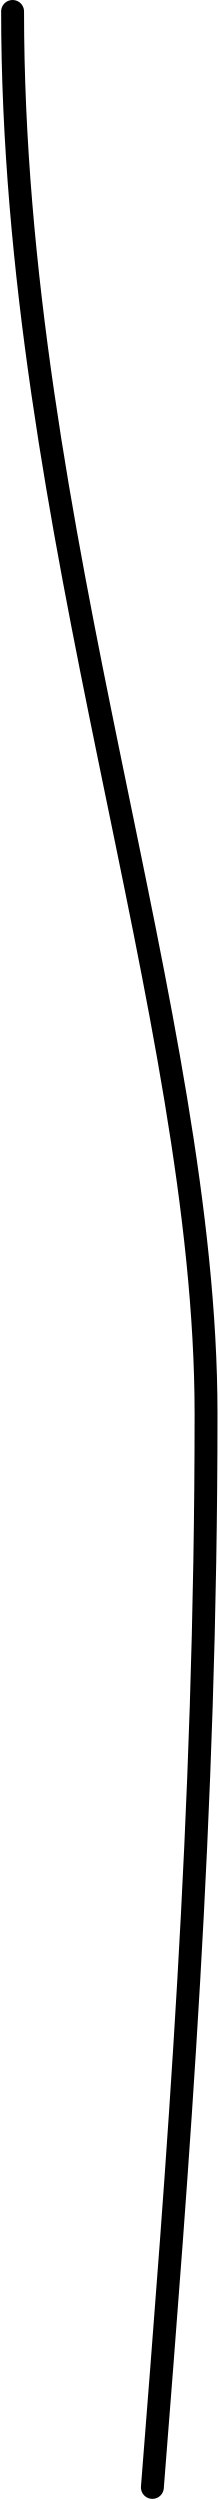
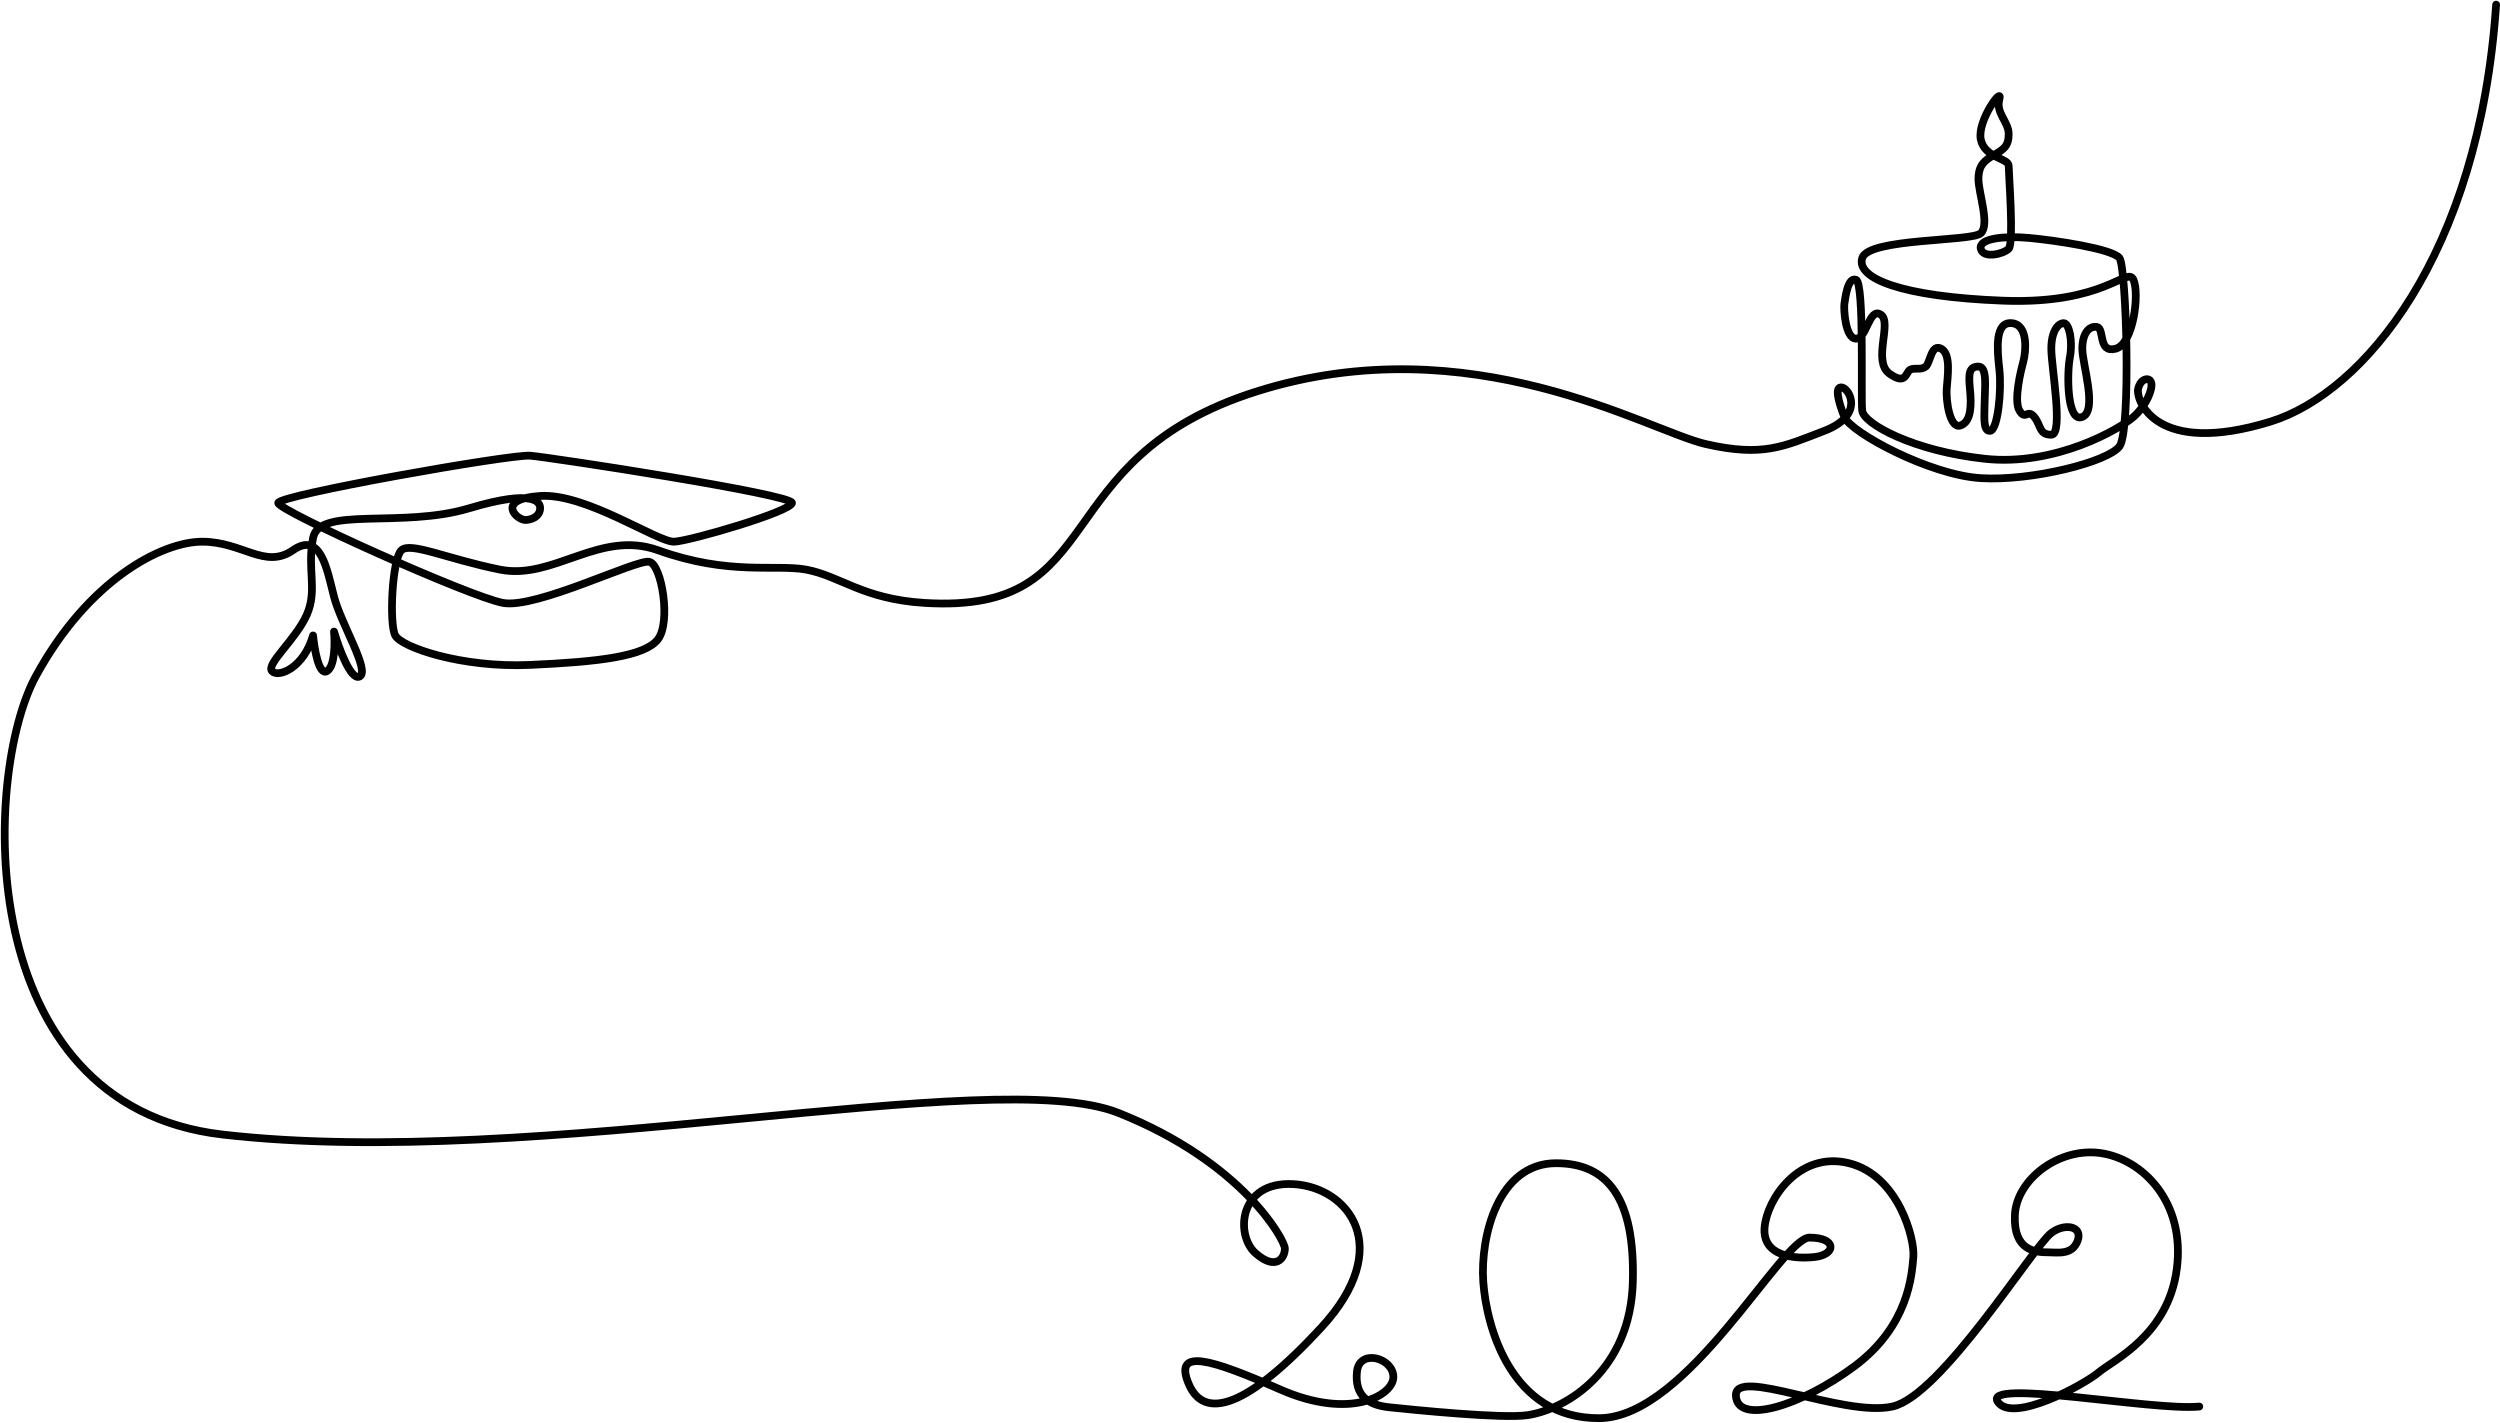
- <svg xmlns="http://www.w3.org/2000/svg" width="95" height="1092" viewBox="0 0 95 1092" fill="none">
-   <path id="Vector 93" d="M5.5 5C5.5 231.5 90 443.5 90 617.5C90 794.364 77.6 945.577 66.557 1086.5" stroke="black" stroke-width="10" stroke-linecap="round" stroke-linejoin="round" />
+ <svg xmlns="http://www.w3.org/2000/svg" width="1613" height="918" viewBox="0 0 1613 918" fill="none">
+   <path id="íë¡í" d="M1610.5 3C1599.5 165 1524.6 253.6 1465 272C1390.5 295 1378 258 1379.5 251C1381 244 1387 243 1388 247C1389 251 1385 261.5 1376.5 269C1368 276.5 1326.5 301 1280.5 296C1234.5 291 1202.5 273.5 1201.5 265C1200.5 256.5 1203 182.5 1197.5 180.5C1192 178.5 1190.5 193 1190 196C1189.5 199 1190.5 218.5 1197.5 218.5C1204.5 218.5 1206 198 1213.5 203C1221 208 1208 233 1219 241C1230 249 1229.5 240 1232.5 238.5C1235.5 237 1239.5 239 1242.5 236.5C1245.5 234 1246 221.5 1252.5 225C1259 228.5 1256.5 243.5 1256 251C1255.5 258.5 1258 277 1265 274.5C1272 272 1272 261 1271 251C1270 241 1270.5 236.5 1276.5 236.5C1282.5 236.5 1280.5 251 1280.5 259C1280.5 267 1279 278.5 1284 278C1289 277.5 1291.5 252 1290 238.5C1288.5 225 1287 207.5 1298 208.5C1309 209.5 1307 227.5 1305.5 233C1304 238.5 1299 258.5 1303 265C1307 271.5 1308 263.5 1312.5 269C1317 274.5 1315.5 280.5 1323.5 280.5C1331.5 280.5 1323.5 236.5 1323.5 225C1323.5 213.5 1328 208.5 1331.5 208.5C1335 208.5 1337.5 220 1335.5 230.5C1333.5 241 1333.5 273 1343.5 269C1353.5 265 1343.5 235 1343.5 225C1343.5 215 1348 210 1353 211C1358 212 1353.5 228 1365 225C1376.5 222 1380.5 189.5 1376.5 180.5C1372.5 171.5 1358.5 196.5 1292.5 194C1226.5 191.5 1197.5 179.5 1201.5 166.5C1205.5 153.5 1272 156 1278 150.5C1284 145 1276.5 124.5 1276.5 115.5C1276.5 106.5 1280.5 103.5 1286.5 100C1292.5 96.5 1296 94.5 1296 86.5C1296 78.5 1287.5 73 1290 64C1292.5 55 1275.5 78 1278 90C1280.5 102 1296 102 1296 107C1296 112 1299.5 157 1296 160.5C1292.5 164 1279.5 167 1278 160.5C1276.5 154 1292.5 152 1309 153.5C1325.5 155 1363 160.5 1367.5 166.5C1372 172.5 1375 278 1367.5 288C1360 298 1311 310.5 1278 308.5C1245 306.5 1194 279 1190 269C1186 259 1183.5 249 1188.5 250C1193.5 251 1203 268 1177 278C1151 288 1137.5 295 1100.5 286.5C1063.5 278 949 209 811 252.5C673 296 717.5 396.5 596.5 389C556.378 386.513 542 371.5 520 367.5C500.267 363.912 470.5 371.5 424.5 355C386.893 341.511 357 374.5 322.5 367.5C288 360.5 265 349.5 259 355C253 360.5 251 402.5 255 410C259 417.5 297.5 431 342 429C386.5 427 416 423.5 424.5 412.5C433 401.5 427 364.5 419 362.5C411 360.5 346 393 324.5 389C303 385 179.5 329.5 179.5 324.5C179.5 319.5 329.5 293 342 294C354.5 295 511.5 319 511 324.5C510.5 330 445.5 349 435 349.5C424.5 350 378 318 348.5 320C319 322 333.5 336 339.5 335.5C345.5 335 348.5 331.5 348.5 328C348.5 324.5 346 315 302.5 328C259 341 206 326.5 202 347C198 367.5 205 380.5 198 396.5C191 412.5 171.5 428.5 175.5 433C179.5 437.5 196 431 202 410C202.833 419 205.8 436.2 211 433C216.2 429.8 216.167 414.667 215.5 407.5C218.667 418.333 226.4 439.3 232 436.5C239 433 220 402.5 215.5 385C211 367.5 207 342.5 189 355C171 367.5 156.5 349.5 130.5 349.5C104.5 349.5 57 374 23 436.5C-11 499 -18.9 713.2 143.5 732C346.5 755.5 641 686 721.5 718C802 750 829 800.3 829 805.5C829 812 823 820 810 808.5C797 797 799 762 834.5 764C870 766 900.5 804.5 852.5 856.5C804.5 908.5 777 916.5 767 893C757 869.5 780.5 876.5 826 896.5C871.5 916.5 899 900.097 899 888.5C899 876 877 870 875.5 885C874 900 882 906.5 896.5 908C911 909.5 969.858 915.583 986 913C1011 909 1052 884 1053.5 827C1054.91 773.434 1037.56 750.5 1004 750.5C966.5 750.5 955 798 957 827C959 856 975 915.5 1032 915C1089 914.5 1149.5 798.5 1167.5 798.5C1185.5 798.5 1184.5 809.5 1171 811C1157.5 812.5 1137 810.5 1138.5 792C1140 773.5 1161 742.5 1193 750.5C1225 758.5 1235.5 799.5 1234.5 811C1233.5 822.5 1231.5 855.5 1196.5 881.5C1161.5 907.5 1121 919.5 1120 900.5C1119 881.5 1189.5 914.5 1221 907.5C1252.5 900.5 1311.44 804.722 1323.5 795.5C1332 789 1344 791 1340.5 800.5C1337 810 1327.5 808 1321.5 808C1313.22 808 1299 807 1300 784C1301 761 1328.5 740 1355.5 744C1382.5 748 1410 775.5 1404.5 818.5C1399 861.5 1363.5 877.5 1354 885.5C1344.5 893.5 1298.5 918.5 1289 904.5C1278.61 889.186 1389.5 910.5 1419 907.5" stroke="black" stroke-width="5" stroke-linecap="round" stroke-linejoin="round" />
</svg>
